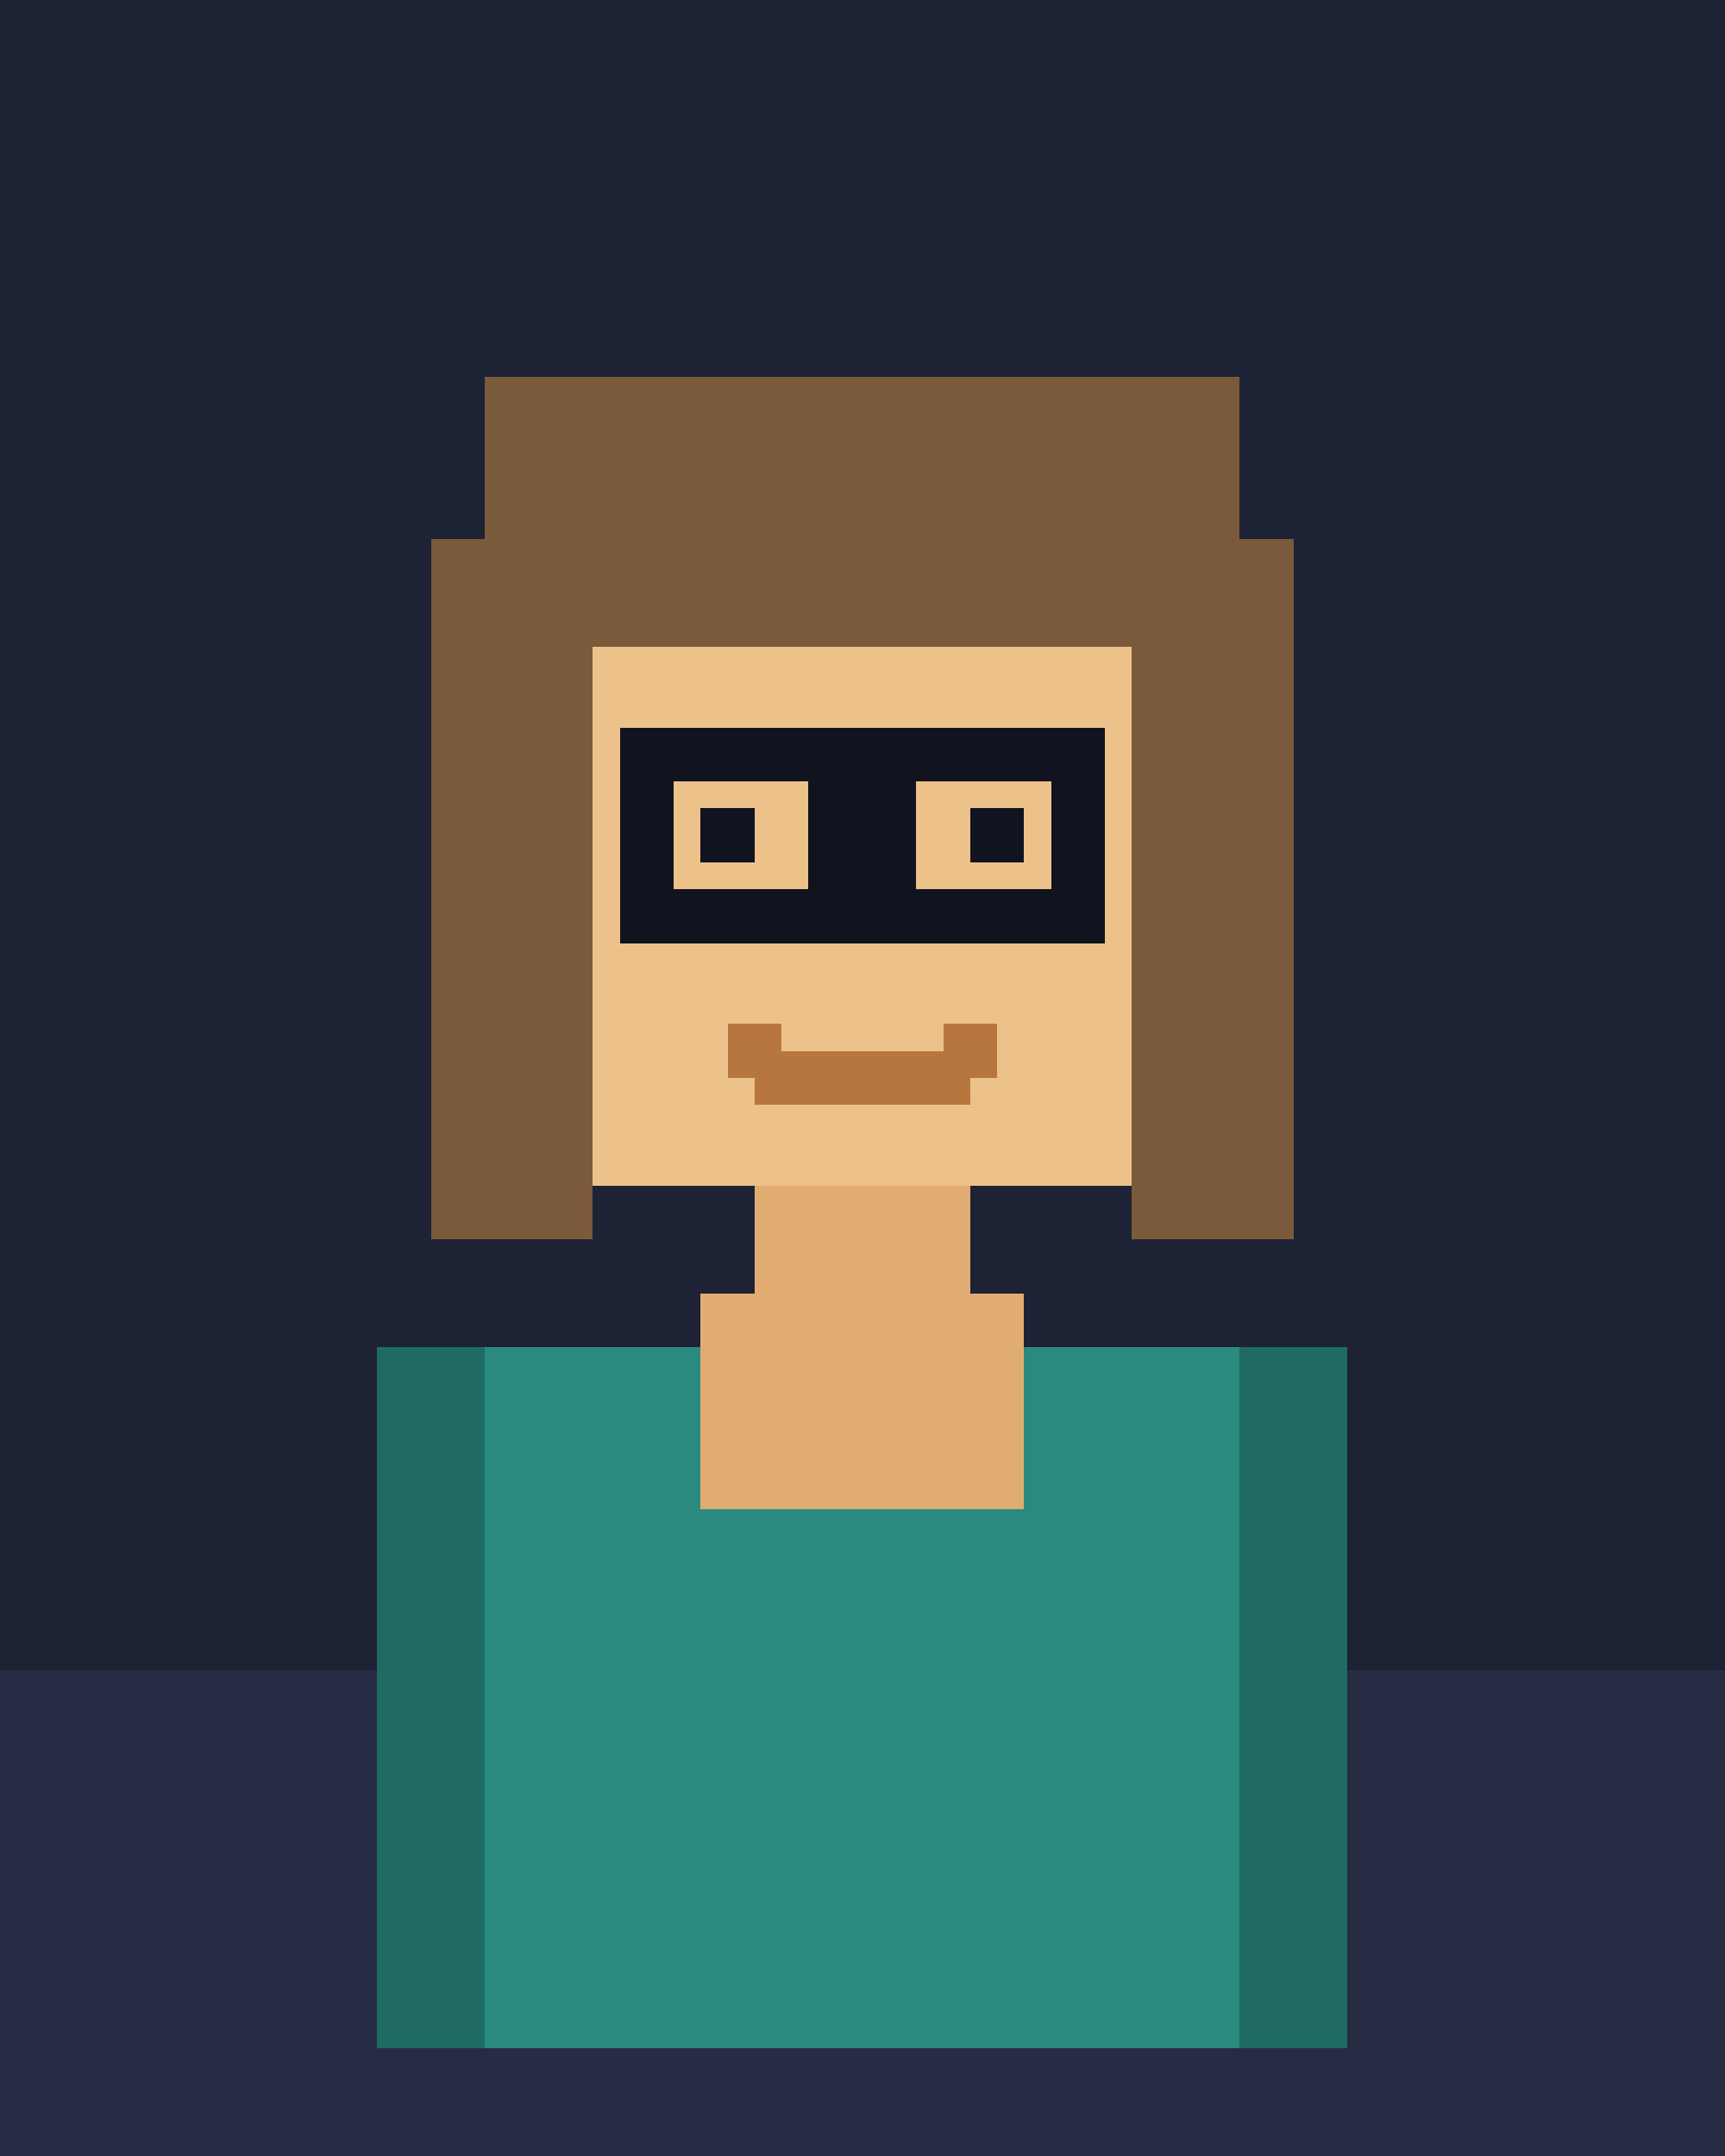
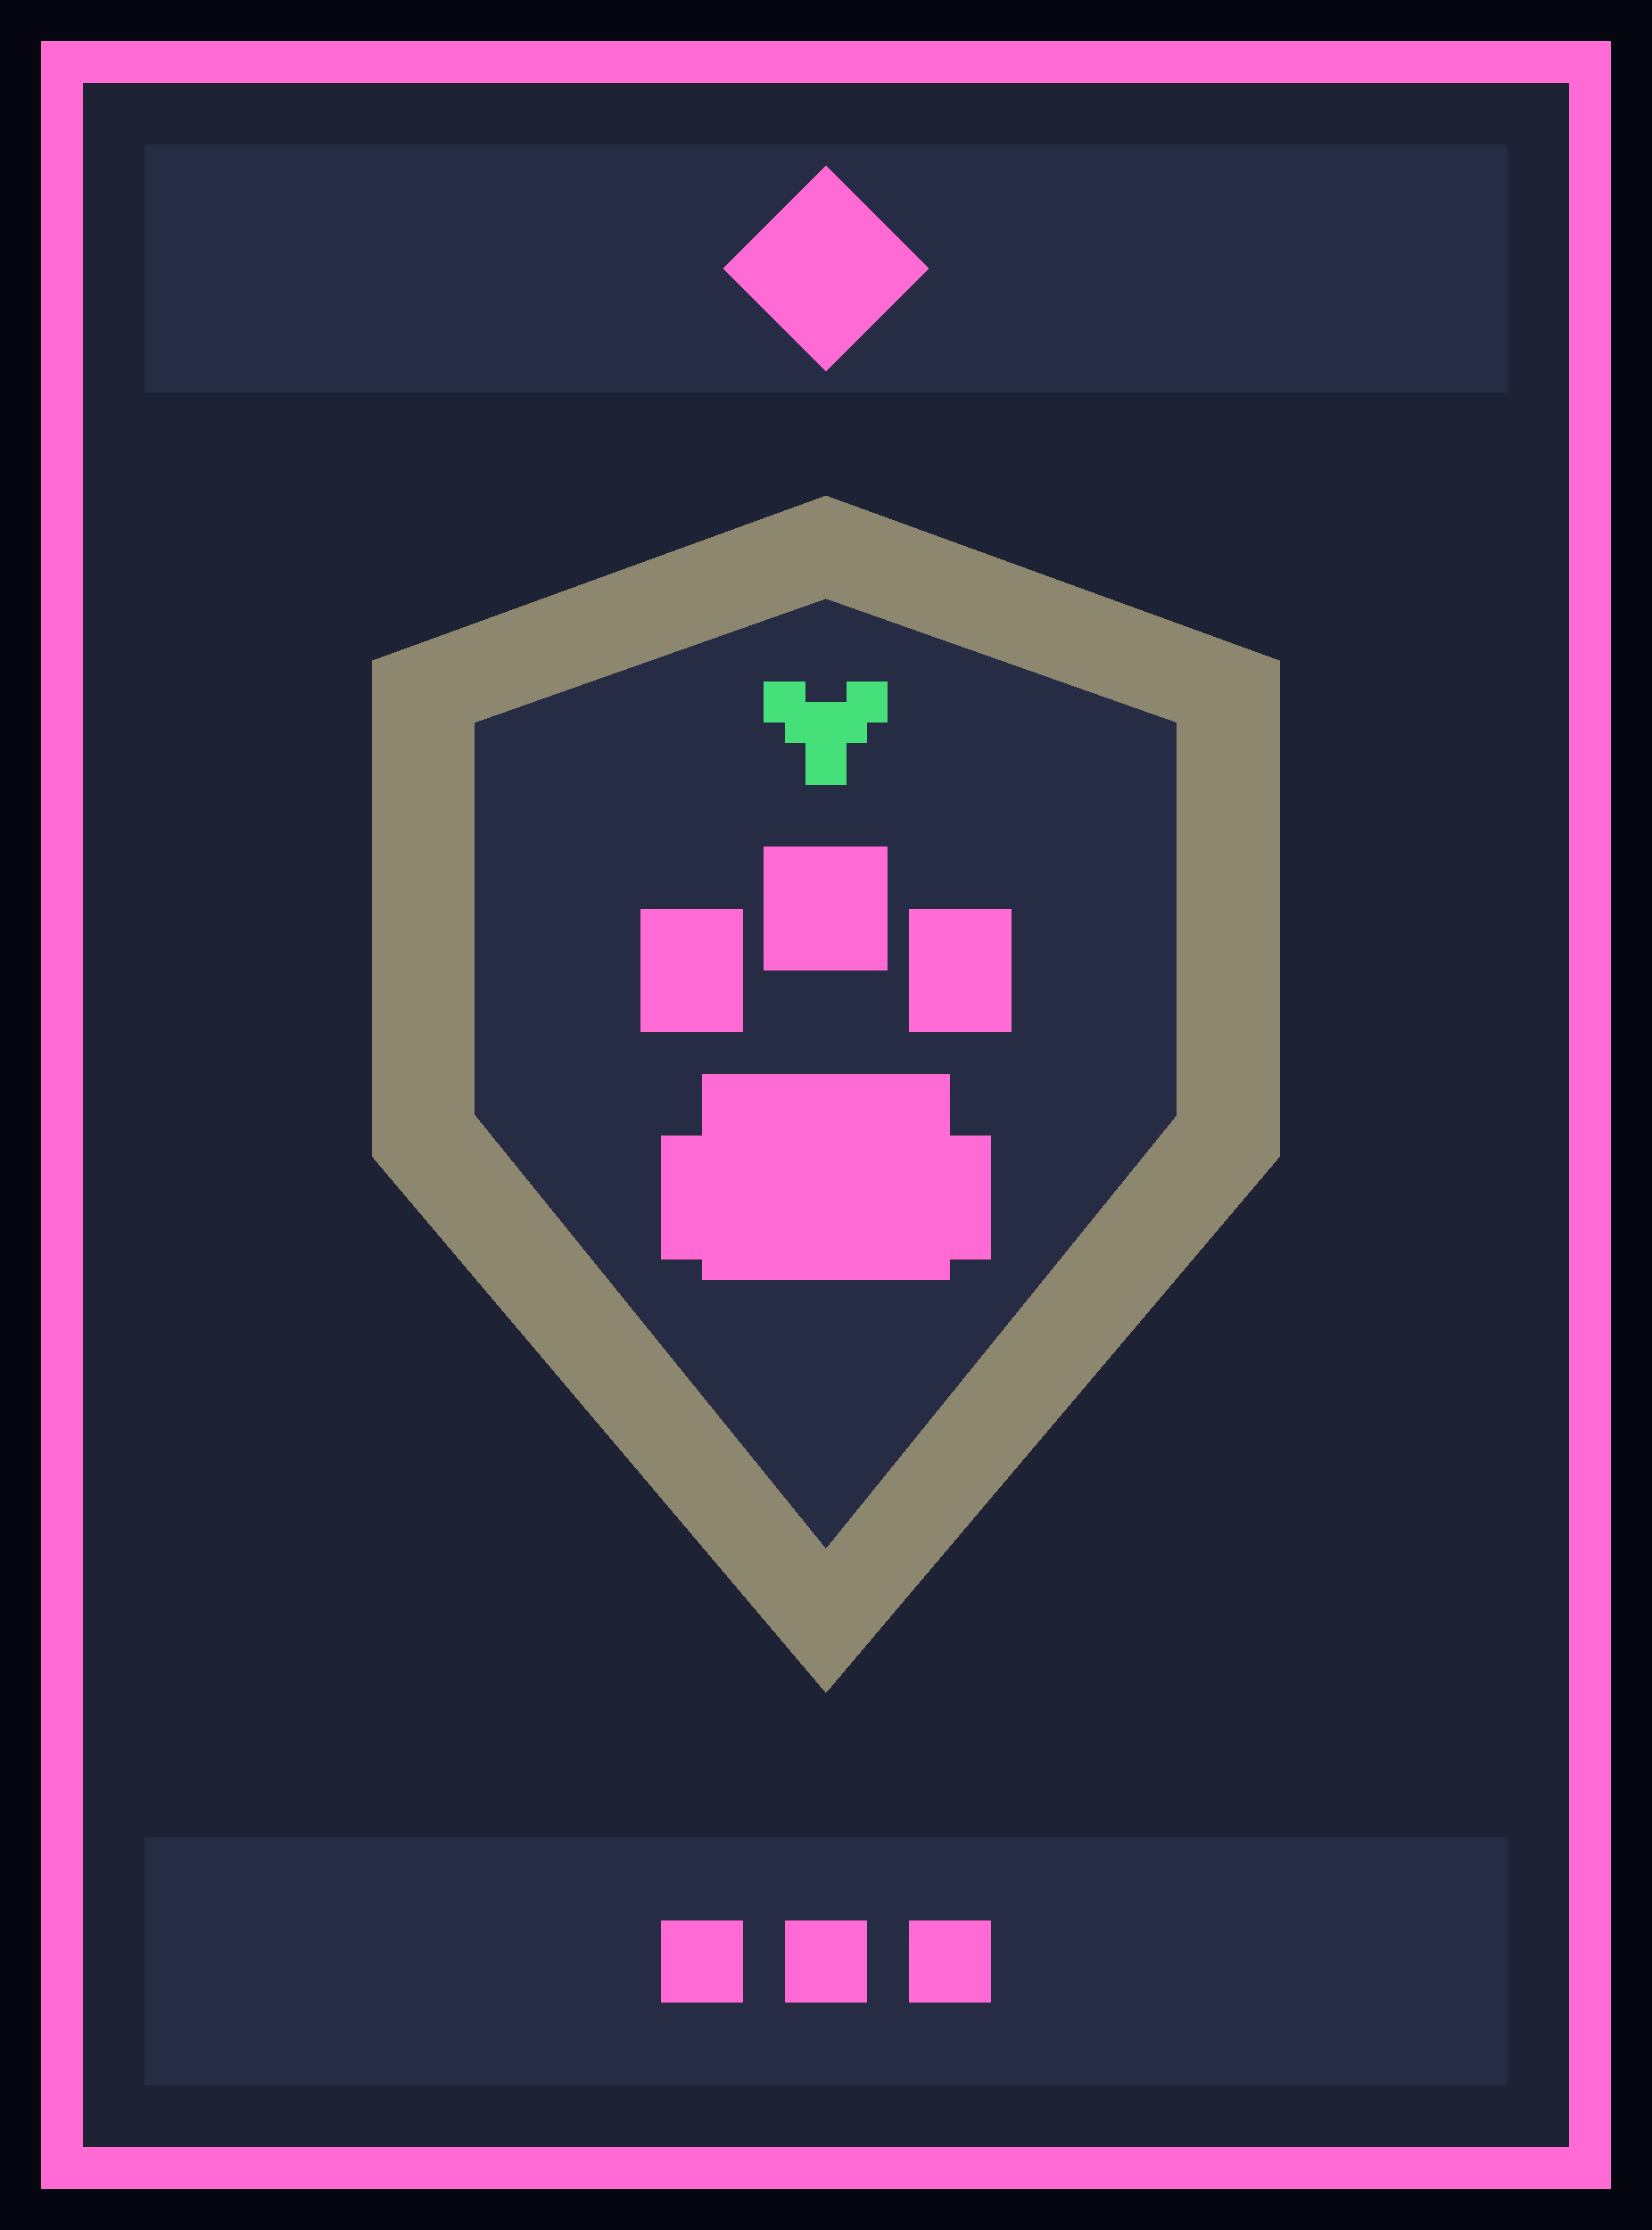
- <svg xmlns="http://www.w3.org/2000/svg" viewBox="0 0 64 80" shape-rendering="crispEdges" role="img" aria-label="Stylized pixel portrait of a modern woman philosopher with glasses">
-   <rect width="64" height="80" fill="#1d2235" />
-   <rect y="62" width="64" height="18" fill="#262c44" />
-   <rect x="14" y="50" width="36" height="26" fill="#1f6b63" />
-   <rect x="18" y="50" width="28" height="26" fill="#2a8a80" />
-   <rect x="26" y="48" width="12" height="8" fill="#e0ac72" />
-   <rect x="28" y="42" width="8" height="8" fill="#e0ac72" />
-   <rect x="22" y="18" width="20" height="26" fill="#ecc18a" />
-   <rect x="18" y="14" width="28" height="10" fill="#7a5a3a" />
-   <rect x="16" y="20" width="6" height="26" fill="#7a5a3a" />
-   <rect x="42" y="20" width="6" height="26" fill="#7a5a3a" />
-   <rect x="24" y="28" width="7" height="6" fill="none" stroke="#11131f" stroke-width="2" />
-   <rect x="33" y="28" width="7" height="6" fill="none" stroke="#11131f" stroke-width="2" />
-   <rect x="31" y="30" width="2" height="2" fill="#11131f" />
-   <rect x="26" y="30" width="2" height="2" fill="#11131f" />
-   <rect x="36" y="30" width="2" height="2" fill="#11131f" />
-   <rect x="28" y="39" width="8" height="2" fill="#b8763f" />
-   <rect x="27" y="38" width="2" height="2" fill="#b8763f" />
-   <rect x="35" y="38" width="2" height="2" fill="#b8763f" />
+ <svg xmlns="http://www.w3.org/2000/svg" viewBox="0 0 80 108" shape-rendering="crispEdges" role="img" aria-label="Relic card: a paw print inside a badge of standing — Korsgaard's 'fellow creatures,' widening who counts as an end in itself">
+   <rect width="80" height="108" fill="#050610" />
+   <rect x="2" y="2" width="76" height="104" fill="#ff6ad5" />
+   <rect x="4" y="4" width="72" height="100" fill="#1d2235" />
+   <rect x="7" y="7" width="66" height="12" fill="#262c44" />
+   <polygon points="40,8 45,13 40,18 35,13" fill="#ff6ad5" />
+   <rect x="7" y="89" width="66" height="12" fill="#262c44" />
+   <rect x="32" y="93" width="4" height="4" fill="#ff6ad5" />
+   <rect x="38" y="93" width="4" height="4" fill="#ff6ad5" />
+   <rect x="44" y="93" width="4" height="4" fill="#ff6ad5" />
+   <polygon points="40,24 62,32 62,56 40,82 18,56 18,32" fill="#8d876f" />
+   <polygon points="40,29 57,35 57,54 40,75 23,54 23,35" fill="#262c44" />
+   <rect x="34" y="52" width="12" height="10" fill="#ff6ad5" />
+   <rect x="32" y="55" width="2" height="6" fill="#ff6ad5" />
+   <rect x="46" y="55" width="2" height="6" fill="#ff6ad5" />
+   <rect x="31" y="44" width="5" height="6" fill="#ff6ad5" />
+   <rect x="37" y="41" width="6" height="6" fill="#ff6ad5" />
+   <rect x="44" y="44" width="5" height="6" fill="#ff6ad5" />
+   <rect x="37" y="33" width="2" height="2" fill="#46e07a" />
+   <rect x="41" y="33" width="2" height="2" fill="#46e07a" />
+   <rect x="38" y="34" width="4" height="2" fill="#46e07a" />
+   <rect x="39" y="36" width="2" height="2" fill="#46e07a" />
</svg>
